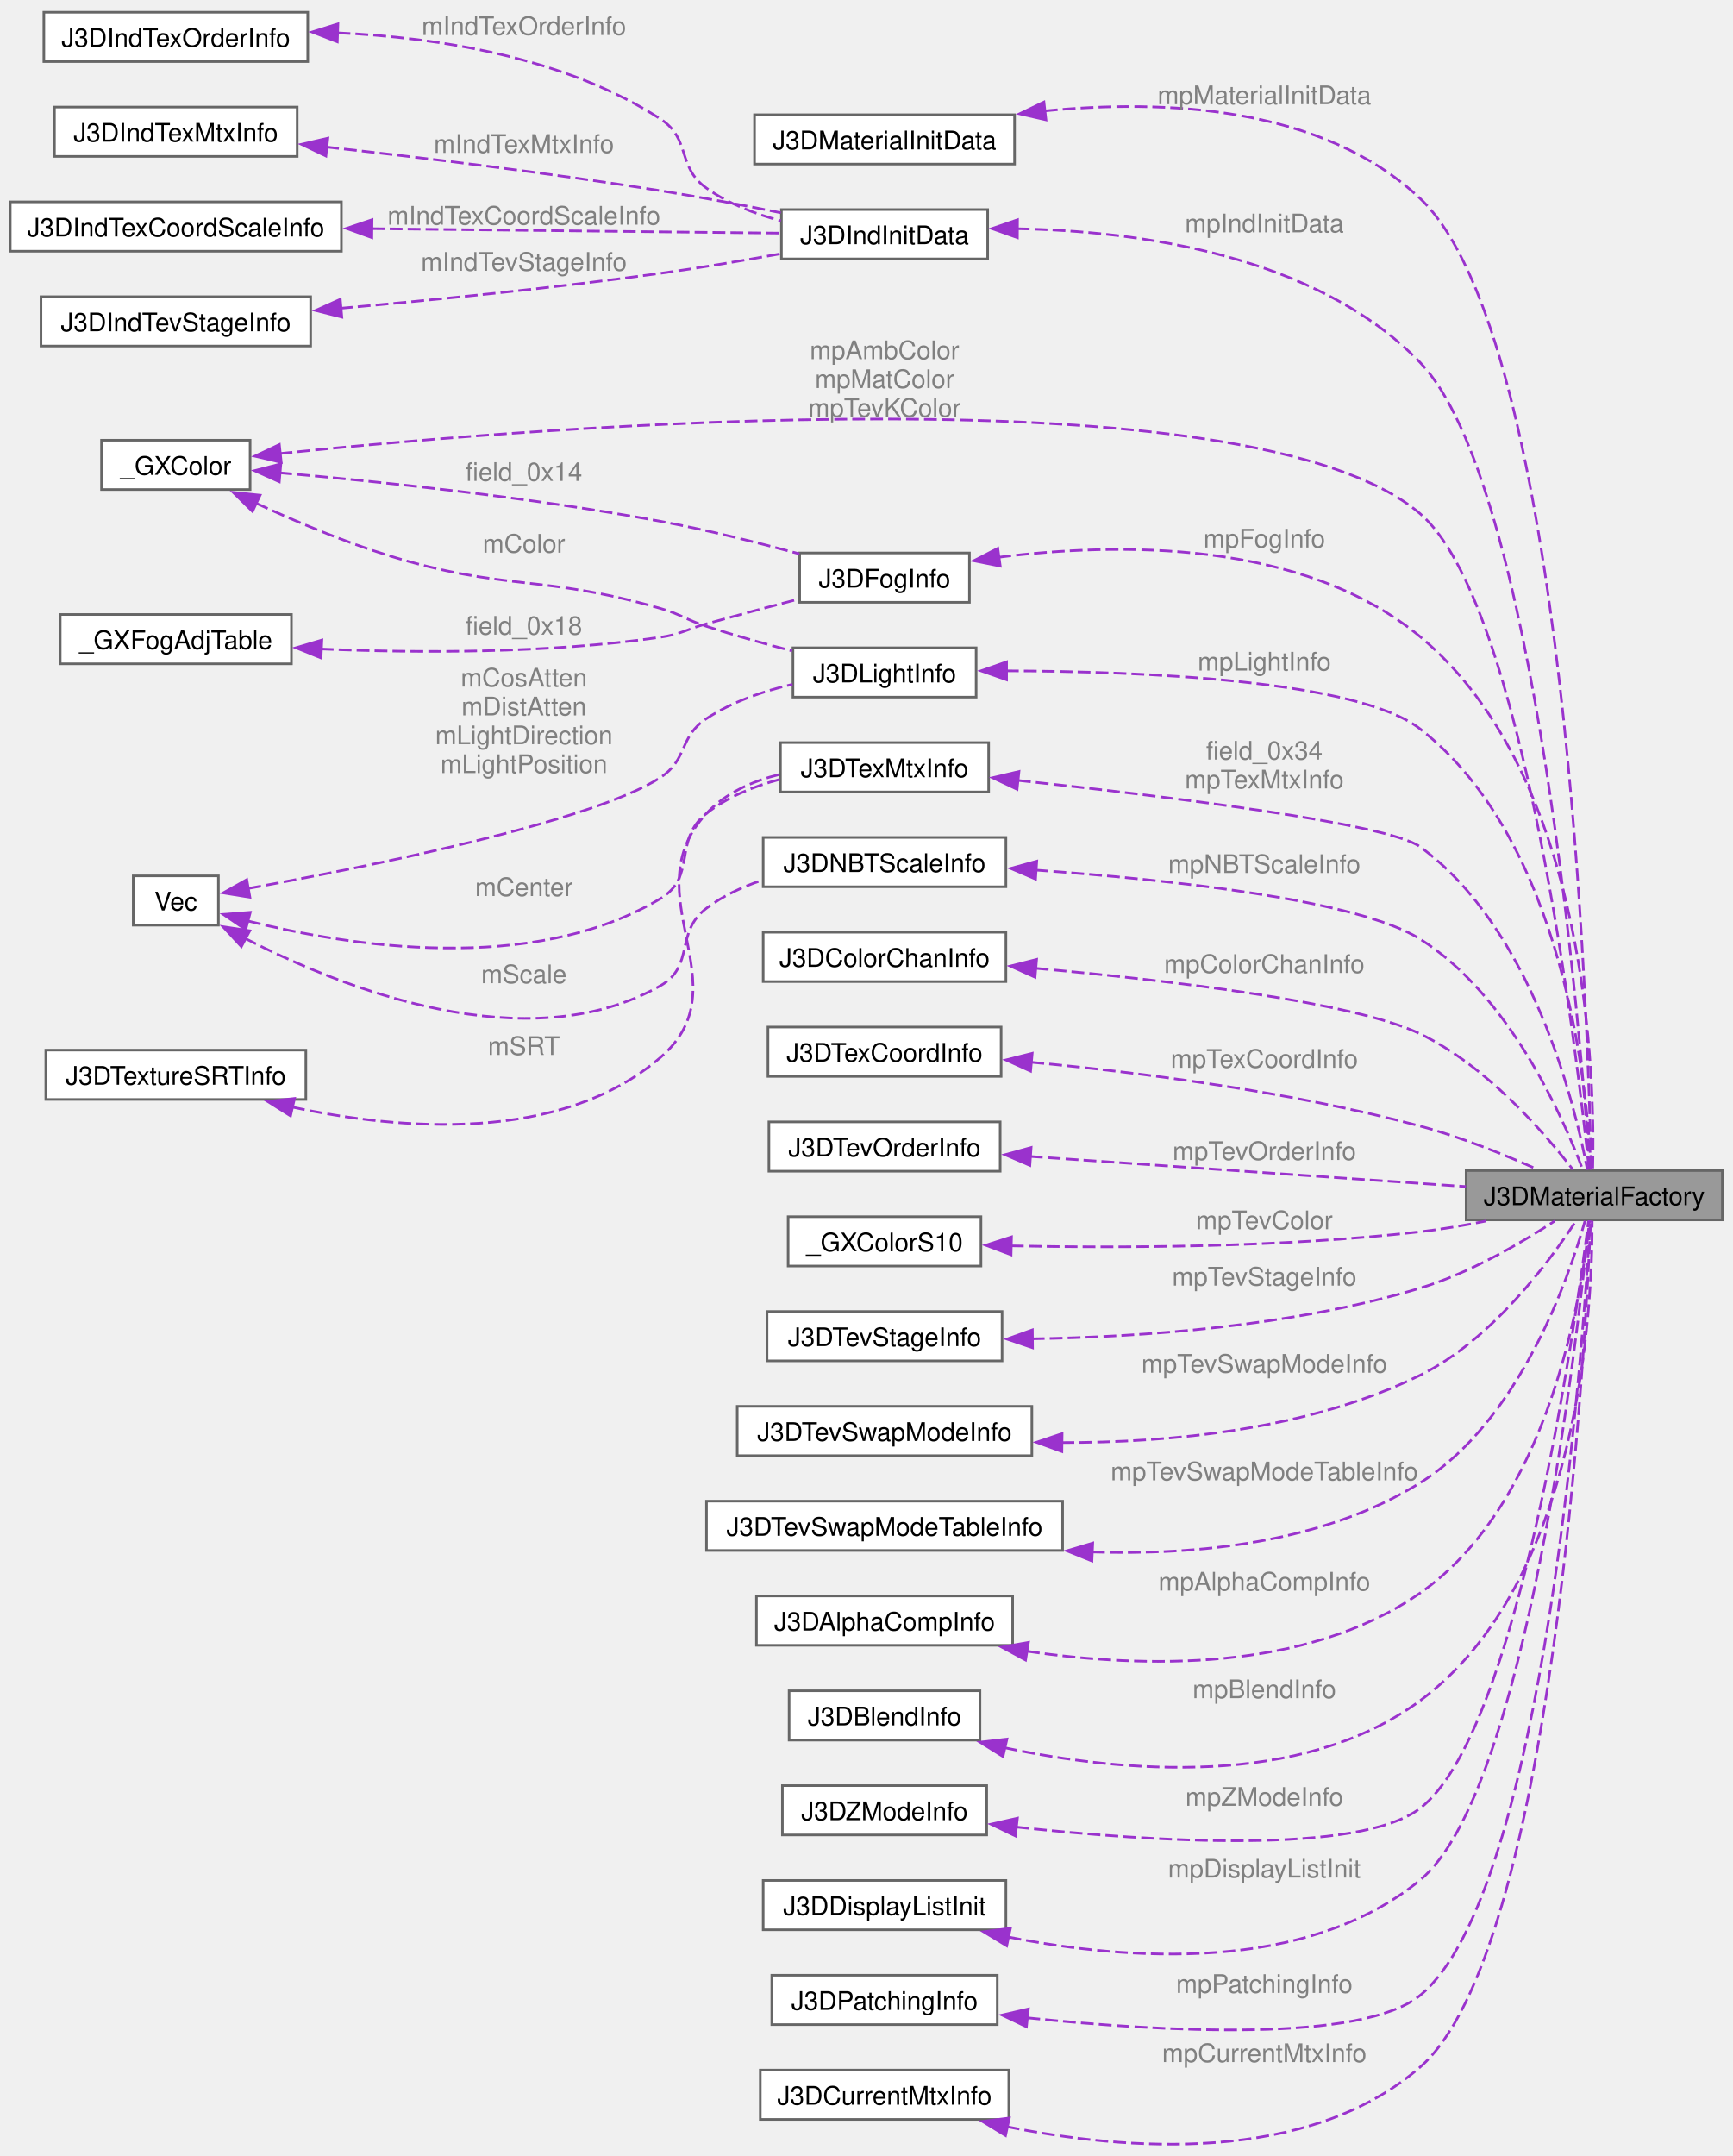
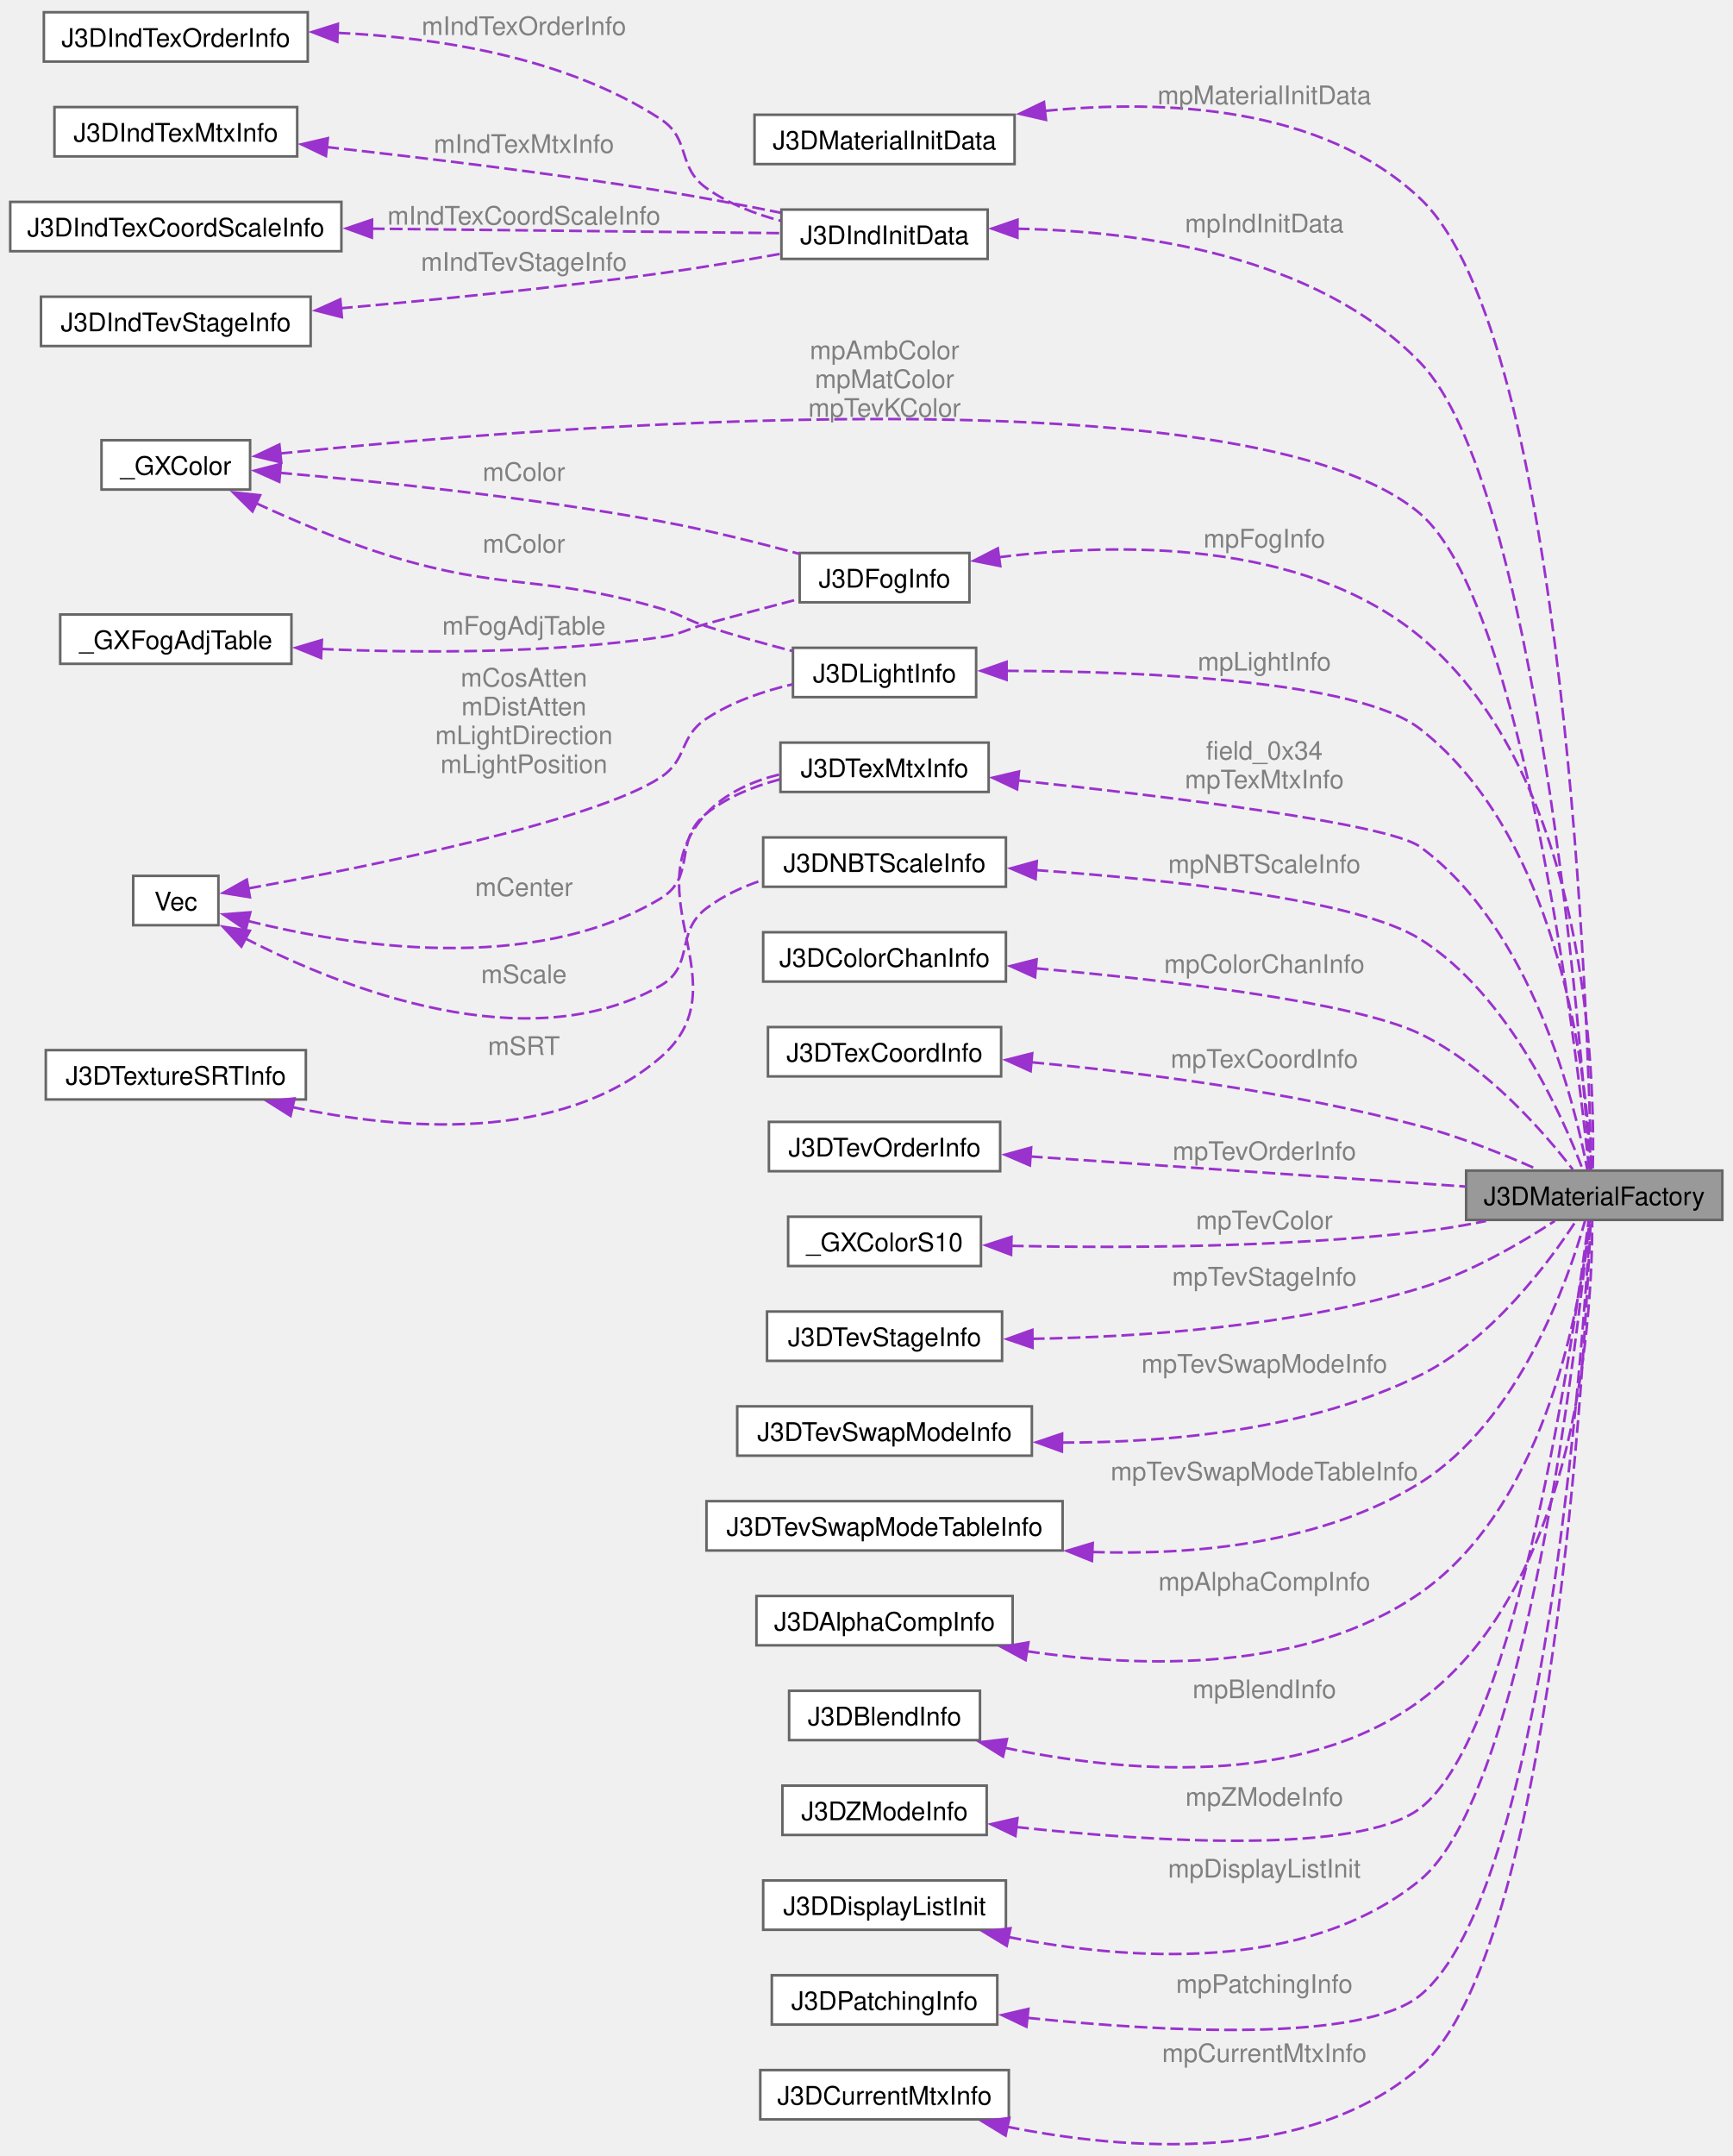
<svg xmlns="http://www.w3.org/2000/svg" xmlns:xlink="http://www.w3.org/1999/xlink" width="676pt" height="841pt" viewBox="0.00 0.00 676.25 840.99">
  <g id="graph0" class="graph" transform="scale(1 1) rotate(0) translate(4 836.99)">
    <g id="Node000001" class="node">
      <g id="a_Node000001">
        <a xlink:title=" ">
          <polygon fill="#999999" stroke="#666666" points="668.25,-380.37 568.25,-380.37 568.25,-361.12 668.25,-361.12 668.25,-380.37" />
          <text text-anchor="middle" x="618.25" y="-366.87" font-family="Helvetica,sans-Serif" font-size="10.00">J3DMaterialFactory</text>
        </a>
      </g>
    </g>
    <g id="Node000002" class="node">
      <g id="a_Node000002">
        <a xlink:href="structJ3DMaterialInitData.html" target="_top" xlink:title=" ">
          <polygon fill="white" stroke="#666666" points="392,-792.37 290.5,-792.37 290.5,-773.12 392,-773.12 392,-792.37" />
          <text text-anchor="middle" x="341.25" y="-778.87" font-family="Helvetica,sans-Serif" font-size="10.00">J3DMaterialInitData</text>
        </a>
      </g>
    </g>
    <g id="edge1_Node000001_Node000002" class="edge">
      <g id="a_edge1_Node000001_Node000002">
        <a xlink:title=" ">
          <path fill="none" stroke="#9a32cd" stroke-dasharray="5,2" d="M403.83,-793.87C450.09,-798.44 511.84,-795.9 550.25,-759.74 607.51,-705.84 615.95,-435.95 617.09,-380.65" />
          <polygon fill="#9a32cd" stroke="#9a32cd" points="404.26,-790.39 393.93,-792.74 403.47,-797.35 404.26,-790.39" />
        </a>
      </g>
      <text text-anchor="middle" x="489.5" y="-796.49" font-family="Helvetica,sans-Serif" font-size="10.00" fill="grey"> mpMaterialInitData</text>
    </g>
    <g id="Node000003" class="node">
      <g id="a_Node000003">
        <a xlink:href="structJ3DIndInitData.html" target="_top" xlink:title=" ">
          <polygon fill="white" stroke="#666666" points="381.5,-755.37 301,-755.37 301,-736.12 381.5,-736.12 381.5,-755.37" />
          <text text-anchor="middle" x="341.25" y="-741.87" font-family="Helvetica,sans-Serif" font-size="10.00">J3DIndInitData</text>
        </a>
      </g>
    </g>
    <g id="edge2_Node000001_Node000003" class="edge">
      <g id="a_edge2_Node000001_Node000003">
        <a xlink:title=" ">
          <path fill="none" stroke="#9a32cd" stroke-dasharray="5,2" d="M392.85,-747.9C440.2,-747.01 509.56,-737.78 550.25,-695.74 595.63,-648.86 613.16,-430.52 616.59,-380.83" />
          <polygon fill="#9a32cd" stroke="#9a32cd" points="393.11,-744.4 383.13,-747.95 393.15,-751.4 393.11,-744.4" />
        </a>
      </g>
      <text text-anchor="middle" x="489.5" y="-746.49" font-family="Helvetica,sans-Serif" font-size="10.00" fill="grey"> mpIndInitData</text>
    </g>
    <g id="Node000004" class="node">
      <g id="a_Node000004">
        <a xlink:href="structJ3DIndTexOrderInfo.html" target="_top" xlink:title=" ">
          <polygon fill="white" stroke="#666666" points="116.12,-832.37 13.12,-832.37 13.12,-813.12 116.12,-813.12 116.12,-832.37" />
          <text text-anchor="middle" x="64.62" y="-818.87" font-family="Helvetica,sans-Serif" font-size="10.00">J3DIndTexOrderInfo</text>
        </a>
      </g>
    </g>
    <g id="edge3_Node000003_Node000004" class="edge">
      <g id="a_edge3_Node000003_Node000004">
        <a xlink:title=" ">
          <path fill="none" stroke="#9a32cd" stroke-dasharray="5,2" d="M127.74,-824.33C166.74,-822.54 216.52,-814.9 253.75,-790.74 265.85,-782.89 260.01,-772.12 271.75,-763.74 280.26,-757.67 290.67,-753.65 300.78,-750.98" />
          <polygon fill="#9a32cd" stroke="#9a32cd" points="127.66,-820.83 117.78,-824.66 127.89,-827.83 127.66,-820.83" />
        </a>
      </g>
      <text text-anchor="middle" x="200.5" y="-823.49" font-family="Helvetica,sans-Serif" font-size="10.00" fill="grey"> mIndTexOrderInfo</text>
    </g>
    <g id="Node000005" class="node">
      <g id="a_Node000005">
        <a xlink:href="structJ3DIndTexMtxInfo.html" target="_top" xlink:title=" ">
          <polygon fill="white" stroke="#666666" points="112,-795.37 17.25,-795.37 17.25,-776.12 112,-776.12 112,-795.37" />
          <text text-anchor="middle" x="64.62" y="-781.87" font-family="Helvetica,sans-Serif" font-size="10.00">J3DIndTexMtxInfo</text>
        </a>
      </g>
    </g>
    <g id="edge4_Node000003_Node000005" class="edge">
      <g id="a_edge4_Node000003_Node000005">
        <a xlink:title=" ">
          <path fill="none" stroke="#9a32cd" stroke-dasharray="5,2" d="M123.31,-779.78C160.61,-775.66 210.17,-769.68 253.75,-762.74 269.17,-760.29 286.03,-757.09 300.74,-754.13" />
          <polygon fill="#9a32cd" stroke="#9a32cd" points="123.21,-776.27 113.65,-780.84 123.97,-783.23 123.21,-776.27" />
        </a>
      </g>
      <text text-anchor="middle" x="200.5" y="-777.49" font-family="Helvetica,sans-Serif" font-size="10.00" fill="grey"> mIndTexMtxInfo</text>
    </g>
    <g id="Node000006" class="node">
      <g id="a_Node000006">
        <a xlink:href="structJ3DIndTexCoordScaleInfo.html" target="_top" xlink:title=" ">
          <polygon fill="white" stroke="#666666" points="129.25,-758.37 0,-758.37 0,-739.12 129.25,-739.12 129.25,-758.37" />
          <text text-anchor="middle" x="64.62" y="-744.87" font-family="Helvetica,sans-Serif" font-size="10.00">J3DIndTexCoordScaleInfo</text>
        </a>
      </g>
    </g>
    <g id="edge5_Node000003_Node000006" class="edge">
      <g id="a_edge5_Node000003_Node000006">
        <a xlink:title=" ">
          <path fill="none" stroke="#9a32cd" stroke-dasharray="5,2" d="M141.12,-747.92C192.79,-747.35 259.23,-746.63 300.79,-746.17" />
          <polygon fill="#9a32cd" stroke="#9a32cd" points="141.14,-744.42 131.18,-748.03 141.22,-751.42 141.14,-744.42" />
        </a>
      </g>
      <text text-anchor="middle" x="200.5" y="-749.49" font-family="Helvetica,sans-Serif" font-size="10.00" fill="grey"> mIndTexCoordScaleInfo</text>
    </g>
    <g id="Node000007" class="node">
      <g id="a_Node000007">
        <a xlink:href="structJ3DIndTevStageInfo.html" target="_top" xlink:title=" ">
          <polygon fill="white" stroke="#666666" points="117.25,-721.37 12,-721.37 12,-702.12 117.25,-702.12 117.25,-721.37" />
          <text text-anchor="middle" x="64.62" y="-707.87" font-family="Helvetica,sans-Serif" font-size="10.00">J3DIndTevStageInfo</text>
        </a>
      </g>
    </g>
    <g id="edge6_Node000003_Node000007" class="edge">
      <g id="a_edge6_Node000003_Node000007">
        <a xlink:title=" ">
          <path fill="none" stroke="#9a32cd" stroke-dasharray="5,2" d="M128.66,-716.83C165.26,-720.09 212.2,-724.77 253.75,-730.49 269.16,-732.62 286.02,-735.47 300.73,-738.13" />
          <polygon fill="#9a32cd" stroke="#9a32cd" points="129.43,-713.39 119.16,-716 128.82,-720.36 129.43,-713.39" />
        </a>
      </g>
      <text text-anchor="middle" x="200.5" y="-731.49" font-family="Helvetica,sans-Serif" font-size="10.00" fill="grey"> mIndTevStageInfo</text>
    </g>
    <g id="Node000008" class="node">
      <g id="a_Node000008">
        <a xlink:href="struct__GXColor.html" target="_top" xlink:title=" ">
          <polygon fill="white" stroke="#666666" points="93.62,-665.37 35.62,-665.37 35.62,-646.12 93.62,-646.12 93.62,-665.37" />
          <text text-anchor="middle" x="64.62" y="-651.87" font-family="Helvetica,sans-Serif" font-size="10.00">_GXColor</text>
        </a>
      </g>
    </g>
    <g id="edge7_Node000001_Node000008" class="edge">
      <g id="a_edge7_Node000001_Node000008">
        <a xlink:title=" ">
          <path fill="none" stroke="#9a32cd" stroke-dasharray="5,2" d="M105.13,-660.17C208.58,-670.85 483.99,-693.21 550.25,-636.74 590.76,-602.22 611.6,-425.23 616.24,-380.85" />
          <polygon fill="#9a32cd" stroke="#9a32cd" points="105.78,-656.72 95.46,-659.15 105.04,-663.68 105.78,-656.72" />
        </a>
      </g>
      <text text-anchor="middle" x="341.25" y="-696.99" font-family="Helvetica,sans-Serif" font-size="10.00" fill="grey"> mpAmbColor</text>
      <text text-anchor="middle" x="341.25" y="-685.74" font-family="Helvetica,sans-Serif" font-size="10.00" fill="grey">mpMatColor</text>
      <text text-anchor="middle" x="341.25" y="-674.49" font-family="Helvetica,sans-Serif" font-size="10.00" fill="grey">mpTevKColor</text>
    </g>
    <g id="Node000010" class="node">
      <g id="a_Node000010">
        <a xlink:href="classJ3DLightInfo.html" target="_top" xlink:title=" ">
          <polygon fill="white" stroke="#666666" points="377,-584.37 305.5,-584.37 305.5,-565.12 377,-565.12 377,-584.37" />
          <text text-anchor="middle" x="341.25" y="-570.87" font-family="Helvetica,sans-Serif" font-size="10.00">J3DLightInfo</text>
        </a>
      </g>
    </g>
    <g id="edge11_Node000010_Node000008" class="edge">
      <g id="a_edge11_Node000010_Node000008">
        <a xlink:title=" ">
          <path fill="none" stroke="#9a32cd" stroke-dasharray="5,2" d="M95.93,-640.8C111.06,-633.82 129.81,-625.89 147.25,-620.49 193.32,-606.24 207.43,-613.15 253.75,-599.74 262,-597.36 263.59,-595.39 271.75,-592.74 282.51,-589.25 294.38,-585.94 305.18,-583.14" />
          <polygon fill="#9a32cd" stroke="#9a32cd" points="94.55,-637.58 87,-645.01 97.53,-643.91 94.55,-637.58" />
        </a>
      </g>
      <text text-anchor="middle" x="200.5" y="-621.49" font-family="Helvetica,sans-Serif" font-size="10.00" fill="grey"> mColor</text>
    </g>
    <g id="Node000020" class="node">
      <g id="a_Node000020">
        <a xlink:href="structJ3DFogInfo.html" target="_top" xlink:title=" ">
          <polygon fill="white" stroke="#666666" points="374.38,-621.37 308.12,-621.37 308.12,-602.12 374.38,-602.12 374.38,-621.37" />
          <text text-anchor="middle" x="341.25" y="-607.87" font-family="Helvetica,sans-Serif" font-size="10.00">J3DFogInfo</text>
        </a>
      </g>
    </g>
    <g id="edge22_Node000020_Node000008" class="edge">
      <g id="a_edge22_Node000020_Node000008">
        <a xlink:title=" ">
          <path fill="none" stroke="#9a32cd" stroke-dasharray="5,2" d="M104.99,-652.67C143.21,-649.33 202.76,-643.16 253.75,-633.74 271.88,-630.39 291.85,-625.4 308.03,-621.02" />
          <polygon fill="#9a32cd" stroke="#9a32cd" points="105.02,-649.15 95.35,-653.49 105.62,-656.13 105.02,-649.15" />
        </a>
      </g>
-       <text text-anchor="middle" x="200.5" y="-649.49" font-family="Helvetica,sans-Serif" font-size="10.00" fill="grey"> field_0x14</text>
+       <text text-anchor="middle" x="200.5" y="-649.49" font-family="Helvetica,sans-Serif" font-size="10.00" fill="grey"> mColor</text>
    </g>
    <g id="Node000009" class="node">
      <g id="a_Node000009">
        <a xlink:href="structJ3DColorChanInfo.html" target="_top" xlink:title=" ">
          <polygon fill="white" stroke="#666666" points="388.62,-473.37 293.88,-473.37 293.88,-454.12 388.62,-454.12 388.62,-473.37" />
          <text text-anchor="middle" x="341.25" y="-459.87" font-family="Helvetica,sans-Serif" font-size="10.00">J3DColorChanInfo</text>
        </a>
      </g>
    </g>
    <g id="edge8_Node000001_Node000009" class="edge">
      <g id="a_edge8_Node000001_Node000009">
        <a xlink:title=" ">
          <path fill="none" stroke="#9a32cd" stroke-dasharray="5,2" d="M400.28,-459.3C452.38,-454.6 524.5,-446.15 550.25,-433.74 576.14,-421.27 598.75,-395.19 609.89,-380.8" />
          <polygon fill="#9a32cd" stroke="#9a32cd" points="400,-455.81 390.34,-460.17 400.61,-462.78 400,-455.81" />
        </a>
      </g>
      <text text-anchor="middle" x="489.5" y="-457.49" font-family="Helvetica,sans-Serif" font-size="10.00" fill="grey"> mpColorChanInfo</text>
    </g>
    <g id="edge9_Node000001_Node000010" class="edge">
      <g id="a_edge9_Node000001_Node000010">
        <a xlink:title=" ">
          <path fill="none" stroke="#9a32cd" stroke-dasharray="5,2" d="M388.63,-575.38C442.14,-575.19 525.9,-571.71 550.25,-552.74 606.83,-508.67 615.64,-411.94 617,-380.69" />
          <polygon fill="#9a32cd" stroke="#9a32cd" points="388.89,-571.88 378.89,-575.38 388.89,-578.88 388.89,-571.88" />
        </a>
      </g>
      <text text-anchor="middle" x="489.5" y="-575.49" font-family="Helvetica,sans-Serif" font-size="10.00" fill="grey"> mpLightInfo</text>
    </g>
    <g id="Node000011" class="node">
      <g id="a_Node000011">
        <a xlink:href="structVec.html" target="_top" xlink:title=" ">
          <polygon fill="white" stroke="#666666" points="81.25,-495.37 48,-495.37 48,-476.12 81.25,-476.12 81.25,-495.37" />
          <text text-anchor="middle" x="64.62" y="-481.87" font-family="Helvetica,sans-Serif" font-size="10.00">Vec</text>
        </a>
      </g>
    </g>
    <g id="edge10_Node000010_Node000011" class="edge">
      <g id="a_edge10_Node000010_Node000011">
        <a xlink:title=" ">
          <path fill="none" stroke="#9a32cd" stroke-dasharray="5,2" d="M92.94,-490.47C138.4,-498.7 227.25,-516.44 253.75,-533.74 264.62,-540.84 260.91,-549.61 271.75,-556.74 281.71,-563.3 293.96,-567.47 305.33,-570.12" />
          <polygon fill="#9a32cd" stroke="#9a32cd" points="93.55,-487.02 83.09,-488.72 92.33,-493.91 93.55,-487.02" />
        </a>
      </g>
      <text text-anchor="middle" x="200.5" y="-569.24" font-family="Helvetica,sans-Serif" font-size="10.00" fill="grey"> mCosAtten</text>
      <text text-anchor="middle" x="200.5" y="-557.99" font-family="Helvetica,sans-Serif" font-size="10.00" fill="grey">mDistAtten</text>
      <text text-anchor="middle" x="200.5" y="-546.74" font-family="Helvetica,sans-Serif" font-size="10.00" fill="grey">mLightDirection</text>
      <text text-anchor="middle" x="200.5" y="-535.49" font-family="Helvetica,sans-Serif" font-size="10.00" fill="grey">mLightPosition</text>
    </g>
    <g id="Node000013" class="node">
      <g id="a_Node000013">
        <a xlink:href="structJ3DTexMtxInfo.html" target="_top" xlink:title=" ">
          <polygon fill="white" stroke="#666666" points="381.88,-547.37 300.62,-547.37 300.62,-528.12 381.88,-528.12 381.88,-547.37" />
          <text text-anchor="middle" x="341.25" y="-533.87" font-family="Helvetica,sans-Serif" font-size="10.00">J3DTexMtxInfo</text>
        </a>
      </g>
    </g>
    <g id="edge14_Node000013_Node000011" class="edge">
      <g id="a_edge14_Node000013_Node000011">
        <a xlink:title=" ">
          <path fill="none" stroke="#9a32cd" stroke-dasharray="5,2" d="M92.8,-477.76C131.56,-468.07 203.57,-456.46 253.75,-486.49 268.17,-495.12 258.53,-509.36 271.75,-519.74 279.97,-526.2 290.28,-530.35 300.39,-533.02" />
          <polygon fill="#9a32cd" stroke="#9a32cd" points="91.9,-474.38 83.14,-480.34 93.7,-481.15 91.9,-474.38" />
        </a>
      </g>
      <text text-anchor="middle" x="200.5" y="-487.49" font-family="Helvetica,sans-Serif" font-size="10.00" fill="grey"> mCenter</text>
    </g>
    <g id="Node000025" class="node">
      <g id="a_Node000025">
        <a xlink:href="structJ3DNBTScaleInfo.html" target="_top" xlink:title=" ">
          <polygon fill="white" stroke="#666666" points="388.62,-510.37 293.88,-510.37 293.88,-491.12 388.62,-491.12 388.62,-510.37" />
          <text text-anchor="middle" x="341.25" y="-496.87" font-family="Helvetica,sans-Serif" font-size="10.00">J3DNBTScaleInfo</text>
        </a>
      </g>
    </g>
    <g id="edge28_Node000025_Node000011" class="edge">
      <g id="a_edge28_Node000025_Node000011">
        <a xlink:title=" ">
          <path fill="none" stroke="#9a32cd" stroke-dasharray="5,2" d="M91.47,-471.06C129.51,-451.58 201.7,-422.9 253.75,-452.49 267.35,-460.23 259.25,-473.33 271.75,-482.74 278.13,-487.55 285.69,-491.08 293.42,-493.66" />
          <polygon fill="#9a32cd" stroke="#9a32cd" points="90.21,-467.76 83.02,-475.54 93.5,-473.94 90.21,-467.76" />
        </a>
      </g>
      <text text-anchor="middle" x="200.5" y="-453.49" font-family="Helvetica,sans-Serif" font-size="10.00" fill="grey"> mScale</text>
    </g>
    <g id="Node000012" class="node">
      <g id="a_Node000012">
        <a xlink:href="structJ3DTexCoordInfo.html" target="_top" xlink:title=" ">
          <polygon fill="white" stroke="#666666" points="386.75,-436.37 295.75,-436.37 295.75,-417.12 386.75,-417.12 386.75,-436.37" />
          <text text-anchor="middle" x="341.25" y="-422.87" font-family="Helvetica,sans-Serif" font-size="10.00">J3DTexCoordInfo</text>
        </a>
      </g>
    </g>
    <g id="edge12_Node000001_Node000012" class="edge">
      <g id="a_edge12_Node000001_Node000012">
        <a xlink:title=" ">
          <path fill="none" stroke="#9a32cd" stroke-dasharray="5,2" d="M398.56,-422.64C440.83,-418.67 499.86,-411.19 550.25,-397.74 566.12,-393.51 583.3,-386.54 596.28,-380.74" />
          <polygon fill="#9a32cd" stroke="#9a32cd" points="398.26,-419.16 388.61,-423.54 398.89,-426.13 398.26,-419.16" />
        </a>
      </g>
      <text text-anchor="middle" x="489.5" y="-420.49" font-family="Helvetica,sans-Serif" font-size="10.00" fill="grey"> mpTexCoordInfo</text>
    </g>
    <g id="edge13_Node000001_Node000013" class="edge">
      <g id="a_edge13_Node000001_Node000013">
        <a xlink:title=" ">
          <path fill="none" stroke="#9a32cd" stroke-dasharray="5,2" d="M393.33,-532.62C450.79,-526.48 537.77,-515.85 550.25,-506.74 594.05,-474.78 610.74,-406.19 615.59,-380.62" />
          <polygon fill="#9a32cd" stroke="#9a32cd" points="392.99,-529.14 383.42,-533.67 393.73,-536.1 392.99,-529.14" />
        </a>
      </g>
      <text text-anchor="middle" x="489.5" y="-540.74" font-family="Helvetica,sans-Serif" font-size="10.00" fill="grey"> field_0x34</text>
      <text text-anchor="middle" x="489.5" y="-529.49" font-family="Helvetica,sans-Serif" font-size="10.00" fill="grey">mpTexMtxInfo</text>
    </g>
    <g id="Node000014" class="node">
      <g id="a_Node000014">
        <a xlink:href="structJ3DTextureSRTInfo.html" target="_top" xlink:title=" ">
          <polygon fill="white" stroke="#666666" points="115.38,-427.37 13.88,-427.37 13.88,-408.12 115.38,-408.12 115.38,-427.37" />
          <text text-anchor="middle" x="64.62" y="-413.87" font-family="Helvetica,sans-Serif" font-size="10.00">J3DTextureSRTInfo</text>
        </a>
      </g>
    </g>
    <g id="edge15_Node000013_Node000014" class="edge">
      <g id="a_edge15_Node000013_Node000014">
        <a xlink:title=" ">
          <path fill="none" stroke="#9a32cd" stroke-dasharray="5,2" d="M110,-405.16C152.1,-396.15 214.59,-390.83 253.75,-424.49 286.42,-452.57 242.37,-488.23 271.75,-519.74 279.21,-527.75 289.76,-532.36 300.36,-534.98" />
          <polygon fill="#9a32cd" stroke="#9a32cd" points="109.4,-401.7 100.44,-407.36 110.97,-408.53 109.4,-401.7" />
        </a>
      </g>
      <text text-anchor="middle" x="200.5" y="-425.49" font-family="Helvetica,sans-Serif" font-size="10.00" fill="grey"> mSRT</text>
    </g>
    <g id="Node000015" class="node">
      <g id="a_Node000015">
        <a xlink:href="structJ3DTevOrderInfo.html" target="_top" xlink:title=" ">
          <polygon fill="white" stroke="#666666" points="386.38,-399.37 296.12,-399.37 296.12,-380.12 386.38,-380.12 386.38,-399.37" />
          <text text-anchor="middle" x="341.25" y="-385.87" font-family="Helvetica,sans-Serif" font-size="10.00">J3DTevOrderInfo</text>
        </a>
      </g>
    </g>
    <g id="edge16_Node000001_Node000015" class="edge">
      <g id="a_edge16_Node000001_Node000015">
        <a xlink:title=" ">
          <path fill="none" stroke="#9a32cd" stroke-dasharray="5,2" d="M397.97,-385.89C447.89,-382.44 520.41,-377.43 568.18,-374.13" />
          <polygon fill="#9a32cd" stroke="#9a32cd" points="397.98,-382.38 388.25,-386.56 398.47,-389.37 397.98,-382.38" />
        </a>
      </g>
      <text text-anchor="middle" x="489.5" y="-384.49" font-family="Helvetica,sans-Serif" font-size="10.00" fill="grey"> mpTevOrderInfo</text>
    </g>
    <g id="Node000016" class="node">
      <g id="a_Node000016">
        <a xlink:href="struct__GXColorS10.html" target="_top" xlink:title=" ">
          <polygon fill="white" stroke="#666666" points="378.88,-362.37 303.62,-362.37 303.62,-343.12 378.88,-343.12 378.88,-362.37" />
          <text text-anchor="middle" x="341.25" y="-348.87" font-family="Helvetica,sans-Serif" font-size="10.00">_GXColorS10</text>
        </a>
      </g>
    </g>
    <g id="edge17_Node000001_Node000016" class="edge">
      <g id="a_edge17_Node000001_Node000016">
        <a xlink:title=" ">
          <path fill="none" stroke="#9a32cd" stroke-dasharray="5,2" d="M390.56,-351C432.83,-350.11 495.8,-350.27 550.25,-356.49 558.64,-357.45 567.53,-358.97 575.99,-360.67" />
          <polygon fill="#9a32cd" stroke="#9a32cd" points="390.64,-347.5 380.72,-351.25 390.81,-354.5 390.64,-347.5" />
        </a>
      </g>
      <text text-anchor="middle" x="489.5" y="-357.49" font-family="Helvetica,sans-Serif" font-size="10.00" fill="grey"> mpTevColor</text>
    </g>
    <g id="Node000017" class="node">
      <g id="a_Node000017">
        <a xlink:href="structJ3DTevStageInfo.html" target="_top" xlink:title=" ">
          <polygon fill="white" stroke="#666666" points="387.12,-325.37 295.38,-325.37 295.38,-306.12 387.12,-306.12 387.12,-325.37" />
          <text text-anchor="middle" x="341.25" y="-311.87" font-family="Helvetica,sans-Serif" font-size="10.00">J3DTevStageInfo</text>
        </a>
      </g>
    </g>
    <g id="edge18_Node000001_Node000017" class="edge">
      <g id="a_edge18_Node000001_Node000017">
        <a xlink:title=" ">
          <path fill="none" stroke="#9a32cd" stroke-dasharray="5,2" d="M398.72,-314.72C441.23,-315.4 500.49,-319.48 550.25,-334.49 569.62,-340.34 589.77,-352.14 602.85,-360.7" />
          <polygon fill="#9a32cd" stroke="#9a32cd" points="399.02,-311.22 388.98,-314.63 398.95,-318.22 399.02,-311.22" />
        </a>
      </g>
      <text text-anchor="middle" x="489.5" y="-335.49" font-family="Helvetica,sans-Serif" font-size="10.00" fill="grey"> mpTevStageInfo</text>
    </g>
    <g id="Node000018" class="node">
      <g id="a_Node000018">
        <a xlink:href="structJ3DTevSwapModeInfo.html" target="_top" xlink:title=" ">
          <polygon fill="white" stroke="#666666" points="398.75,-288.37 283.75,-288.37 283.75,-269.12 398.75,-269.12 398.75,-288.37" />
          <text text-anchor="middle" x="341.25" y="-274.87" font-family="Helvetica,sans-Serif" font-size="10.00">J3DTevSwapModeInfo</text>
        </a>
      </g>
    </g>
    <g id="edge19_Node000001_Node000018" class="edge">
      <g id="a_edge19_Node000001_Node000018">
        <a xlink:title=" ">
          <path fill="none" stroke="#9a32cd" stroke-dasharray="5,2" d="M410.31,-274.23C452.6,-274.17 506.97,-279.23 550.25,-300.49 578.23,-314.24 600.76,-344.8 611.11,-360.7" />
          <polygon fill="#9a32cd" stroke="#9a32cd" points="410.47,-270.73 400.52,-274.35 410.56,-277.73 410.47,-270.73" />
        </a>
      </g>
      <text text-anchor="middle" x="489.5" y="-301.49" font-family="Helvetica,sans-Serif" font-size="10.00" fill="grey"> mpTevSwapModeInfo</text>
    </g>
    <g id="Node000019" class="node">
      <g id="a_Node000019">
        <a xlink:href="structJ3DTevSwapModeTableInfo.html" target="_top" xlink:title=" ">
          <polygon fill="white" stroke="#666666" points="410.75,-251.37 271.75,-251.37 271.75,-232.12 410.75,-232.12 410.75,-251.37" />
          <text text-anchor="middle" x="341.25" y="-237.87" font-family="Helvetica,sans-Serif" font-size="10.00">J3DTevSwapModeTableInfo</text>
        </a>
      </g>
    </g>
    <g id="edge20_Node000001_Node000019" class="edge">
      <g id="a_edge20_Node000001_Node000019">
        <a xlink:title=" ">
          <path fill="none" stroke="#9a32cd" stroke-dasharray="5,2" d="M422.22,-231.53C463.33,-230.21 512.57,-235.05 550.25,-258.49 588.98,-282.59 608.2,-338.05 614.66,-360.76" />
          <polygon fill="#9a32cd" stroke="#9a32cd" points="422.2,-228.03 412.37,-231.99 422.52,-235.02 422.2,-228.03" />
        </a>
      </g>
      <text text-anchor="middle" x="489.5" y="-259.49" font-family="Helvetica,sans-Serif" font-size="10.00" fill="grey"> mpTevSwapModeTableInfo</text>
    </g>
    <g id="edge21_Node000001_Node000020" class="edge">
      <g id="a_edge21_Node000001_Node000020">
        <a xlink:title=" ">
          <path fill="none" stroke="#9a32cd" stroke-dasharray="5,2" d="M385.67,-619.68C431.81,-625.49 504.32,-626.75 550.25,-588.74 616.44,-533.96 618.56,-415.41 617.67,-380.56" />
          <polygon fill="#9a32cd" stroke="#9a32cd" points="386.42,-616.25 376.04,-618.33 385.46,-623.18 386.42,-616.25" />
        </a>
      </g>
      <text text-anchor="middle" x="489.5" y="-623.49" font-family="Helvetica,sans-Serif" font-size="10.00" fill="grey"> mpFogInfo</text>
    </g>
    <g id="Node000021" class="node">
      <g id="a_Node000021">
        <a xlink:href="struct__GXFogAdjTable.html" target="_top" xlink:title=" ">
          <polygon fill="white" stroke="#666666" points="109.75,-597.37 19.5,-597.37 19.5,-578.12 109.75,-578.12 109.75,-597.37" />
          <text text-anchor="middle" x="64.62" y="-583.87" font-family="Helvetica,sans-Serif" font-size="10.00">_GXFogAdjTable</text>
        </a>
      </g>
    </g>
    <g id="edge23_Node000020_Node000021" class="edge">
      <g id="a_edge23_Node000020_Node000021">
        <a xlink:title=" ">
          <path fill="none" stroke="#9a32cd" stroke-dasharray="5,2" d="M121.21,-583.91C158.82,-582.31 209.52,-582.08 253.75,-588.49 262,-589.69 263.72,-591.52 271.75,-593.74 283.48,-596.99 296.38,-600.42 307.8,-603.4" />
          <polygon fill="#9a32cd" stroke="#9a32cd" points="121.31,-580.4 111.49,-584.38 121.64,-587.4 121.31,-580.4" />
        </a>
      </g>
-       <text text-anchor="middle" x="200.5" y="-589.49" font-family="Helvetica,sans-Serif" font-size="10.00" fill="grey"> field_0x18</text>
+       <text text-anchor="middle" x="200.5" y="-589.49" font-family="Helvetica,sans-Serif" font-size="10.00" fill="grey"> mFogAdjTable</text>
    </g>
    <g id="Node000022" class="node">
      <g id="a_Node000022">
        <a xlink:href="structJ3DAlphaCompInfo.html" target="_top" xlink:title=" ">
          <polygon fill="white" stroke="#666666" points="391.25,-214.37 291.25,-214.37 291.25,-195.12 391.25,-195.12 391.25,-214.37" />
          <text text-anchor="middle" x="341.25" y="-200.87" font-family="Helvetica,sans-Serif" font-size="10.00">J3DAlphaCompInfo</text>
        </a>
      </g>
    </g>
    <g id="edge24_Node000001_Node000022" class="edge">
      <g id="a_edge24_Node000001_Node000022">
        <a xlink:title=" ">
          <path fill="none" stroke="#9a32cd" stroke-dasharray="5,2" d="M396.84,-192.81C442,-186.16 505.73,-184.54 550.25,-215.49 600.87,-250.68 613.53,-332.61 616.44,-360.91" />
          <polygon fill="#9a32cd" stroke="#9a32cd" points="396.3,-189.36 386.99,-194.41 397.42,-196.27 396.3,-189.36" />
        </a>
      </g>
      <text text-anchor="middle" x="489.5" y="-216.49" font-family="Helvetica,sans-Serif" font-size="10.00" fill="grey"> mpAlphaCompInfo</text>
    </g>
    <g id="Node000023" class="node">
      <g id="a_Node000023">
        <a xlink:href="structJ3DBlendInfo.html" target="_top" xlink:title=" ">
          <polygon fill="white" stroke="#666666" points="378.5,-177.37 304,-177.37 304,-158.12 378.5,-158.12 378.5,-177.37" />
          <text text-anchor="middle" x="341.25" y="-163.87" font-family="Helvetica,sans-Serif" font-size="10.00">J3DBlendInfo</text>
        </a>
      </g>
    </g>
    <g id="edge25_Node000001_Node000023" class="edge">
      <g id="a_edge25_Node000001_Node000023">
        <a xlink:title=" ">
          <path fill="none" stroke="#9a32cd" stroke-dasharray="5,2" d="M388.09,-155.16C433.76,-145.55 503.62,-139.1 550.25,-173.49 612.83,-219.65 617.55,-327.4 617.46,-360.74" />
          <polygon fill="#9a32cd" stroke="#9a32cd" points="387.49,-151.71 378.51,-157.32 389.03,-158.54 387.49,-151.71" />
        </a>
      </g>
      <text text-anchor="middle" x="489.5" y="-174.49" font-family="Helvetica,sans-Serif" font-size="10.00" fill="grey"> mpBlendInfo</text>
    </g>
    <g id="Node000024" class="node">
      <g id="a_Node000024">
        <a xlink:href="structJ3DZModeInfo.html" target="_top" xlink:title=" ">
          <polygon fill="white" stroke="#666666" points="381.12,-140.37 301.38,-140.37 301.38,-121.12 381.12,-121.12 381.12,-140.37" />
          <text text-anchor="middle" x="341.25" y="-126.87" font-family="Helvetica,sans-Serif" font-size="10.00">J3DZModeInfo</text>
        </a>
      </g>
    </g>
    <g id="edge26_Node000001_Node000024" class="edge">
      <g id="a_edge26_Node000001_Node000024">
        <a xlink:title=" ">
          <path fill="none" stroke="#9a32cd" stroke-dasharray="5,2" d="M392.62,-124.21C446.19,-118.4 526.43,-113.36 550.25,-131.49 588.35,-160.49 610.75,-319.12 616.03,-360.74" />
          <polygon fill="#9a32cd" stroke="#9a32cd" points="392.34,-120.72 382.79,-125.32 393.12,-127.67 392.34,-120.72" />
        </a>
      </g>
      <text text-anchor="middle" x="489.5" y="-132.49" font-family="Helvetica,sans-Serif" font-size="10.00" fill="grey"> mpZModeInfo</text>
    </g>
    <g id="edge27_Node000001_Node000025" class="edge">
      <g id="a_edge27_Node000001_Node000025">
        <a xlink:title=" ">
          <path fill="none" stroke="#9a32cd" stroke-dasharray="5,2" d="M400.19,-497.63C452.86,-493.87 525.94,-486.04 550.25,-470.74 585.09,-448.81 605.98,-401.41 613.77,-380.73" />
          <polygon fill="#9a32cd" stroke="#9a32cd" points="400.2,-494.12 390.46,-498.29 400.67,-501.11 400.2,-494.12" />
        </a>
      </g>
      <text text-anchor="middle" x="489.5" y="-496.49" font-family="Helvetica,sans-Serif" font-size="10.00" fill="grey"> mpNBTScaleInfo</text>
    </g>
    <g id="Node000026" class="node">
      <g id="a_Node000026">
        <a xlink:href="structJ3DDisplayListInit.html" target="_top" xlink:title=" ">
          <polygon fill="white" stroke="#666666" points="388.62,-103.37 293.88,-103.37 293.88,-84.12 388.62,-84.12 388.62,-103.37" />
          <text text-anchor="middle" x="341.25" y="-89.87" font-family="Helvetica,sans-Serif" font-size="10.00">J3DDisplayListInit</text>
        </a>
      </g>
    </g>
    <g id="edge29_Node000001_Node000026" class="edge">
      <g id="a_edge29_Node000001_Node000026">
        <a xlink:title=" ">
          <path fill="none" stroke="#9a32cd" stroke-dasharray="5,2" d="M389.63,-81.28C435.88,-72.17 505.64,-66.97 550.25,-103.49 591.7,-137.43 611.91,-316.59 616.31,-360.85" />
          <polygon fill="#9a32cd" stroke="#9a32cd" points="388.94,-77.85 379.89,-83.35 390.39,-84.7 388.94,-77.85" />
        </a>
      </g>
      <text text-anchor="middle" x="489.5" y="-104.49" font-family="Helvetica,sans-Serif" font-size="10.00" fill="grey"> mpDisplayListInit</text>
    </g>
    <g id="Node000027" class="node">
      <g id="a_Node000027">
        <a xlink:href="structJ3DPatchingInfo.html" target="_top" xlink:title=" ">
          <polygon fill="white" stroke="#666666" points="385.25,-66.37 297.25,-66.37 297.25,-47.12 385.25,-47.12 385.25,-66.37" />
          <text text-anchor="middle" x="341.25" y="-52.87" font-family="Helvetica,sans-Serif" font-size="10.00">J3DPatchingInfo</text>
        </a>
      </g>
    </g>
    <g id="edge30_Node000001_Node000027" class="edge">
      <g id="a_edge30_Node000001_Node000027">
        <a xlink:title=" ">
          <path fill="none" stroke="#9a32cd" stroke-dasharray="5,2" d="M396.98,-49.76C450.65,-44.2 527.63,-40.05 550.25,-58.49 598.92,-98.17 613.91,-312.07 616.72,-360.84" />
          <polygon fill="#9a32cd" stroke="#9a32cd" points="396.64,-46.28 387.07,-50.84 397.39,-53.24 396.64,-46.28" />
        </a>
      </g>
      <text text-anchor="middle" x="489.5" y="-59.49" font-family="Helvetica,sans-Serif" font-size="10.00" fill="grey"> mpPatchingInfo</text>
    </g>
    <g id="Node000028" class="node">
      <g id="a_Node000028">
        <a xlink:href="classJ3DCurrentMtxInfo.html" target="_top" xlink:title=" ">
          <polygon fill="white" stroke="#666666" points="389.75,-29.37 292.75,-29.37 292.75,-10.12 389.75,-10.12 389.75,-29.37" />
          <text text-anchor="middle" x="341.25" y="-15.87" font-family="Helvetica,sans-Serif" font-size="10.00">J3DCurrentMtxInfo</text>
        </a>
      </g>
    </g>
    <g id="edge31_Node000001_Node000028" class="edge">
      <g id="a_edge31_Node000001_Node000028">
        <a xlink:title=" ">
          <path fill="none" stroke="#9a32cd" stroke-dasharray="5,2" d="M388.97,-7.29C435.55,2.07 506.32,7.57 550.25,-30.49 602.01,-75.34 614.69,-309.19 616.87,-360.7" />
          <polygon fill="#9a32cd" stroke="#9a32cd" points="388.48,-3.81 379.44,-9.34 389.96,-10.66 388.48,-3.81" />
        </a>
      </g>
      <text text-anchor="middle" x="489.5" y="-32.49" font-family="Helvetica,sans-Serif" font-size="10.00" fill="grey"> mpCurrentMtxInfo</text>
    </g>
  </g>
</svg>
